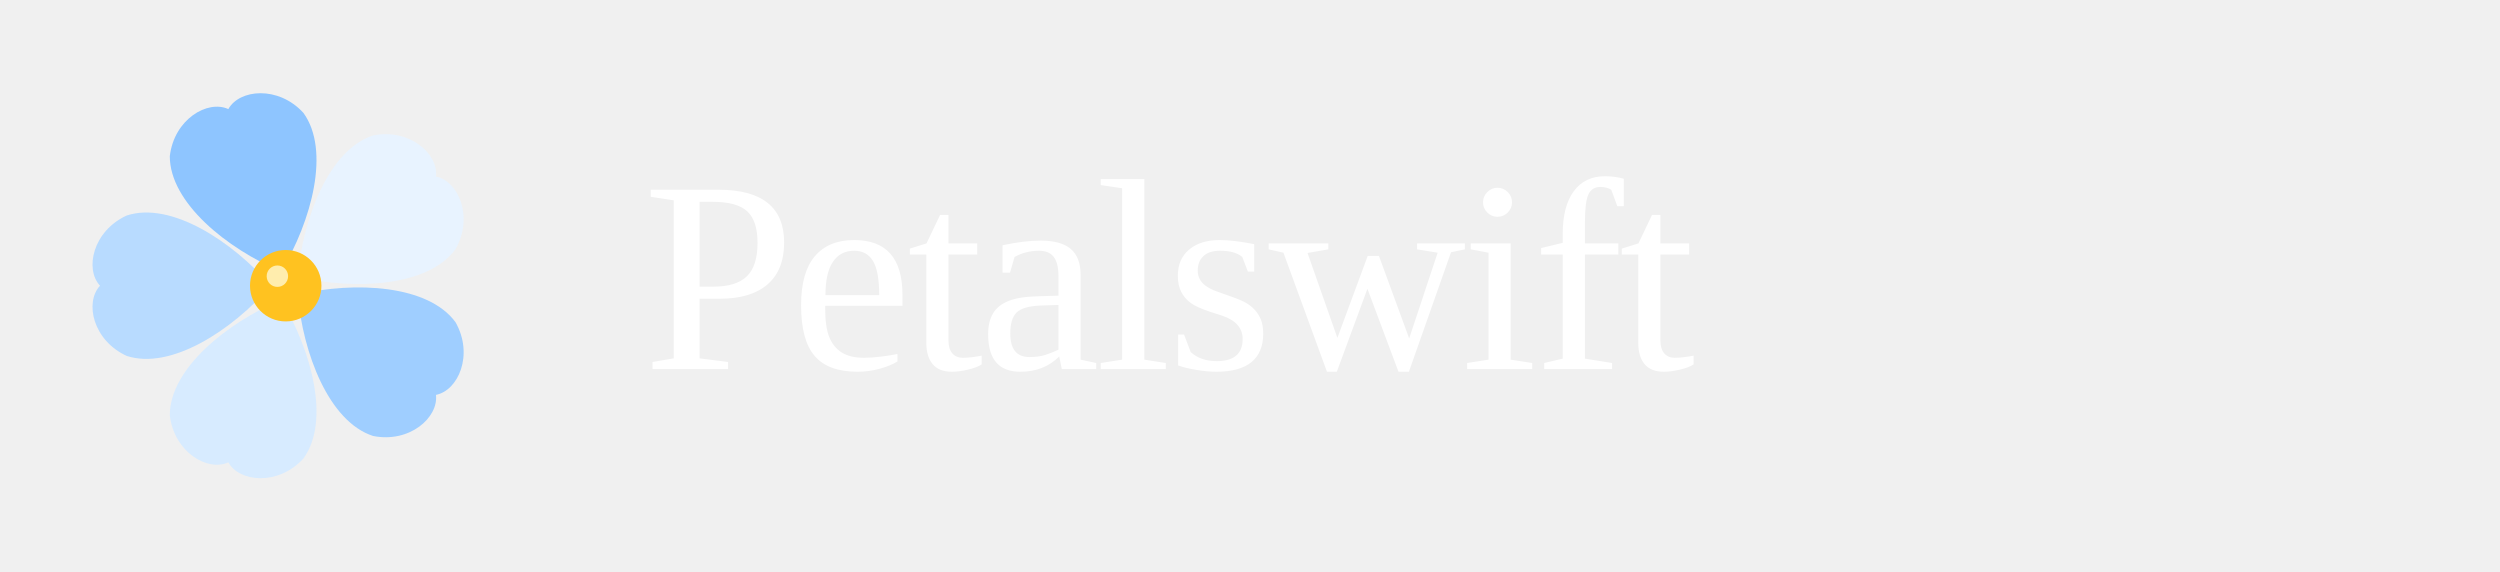
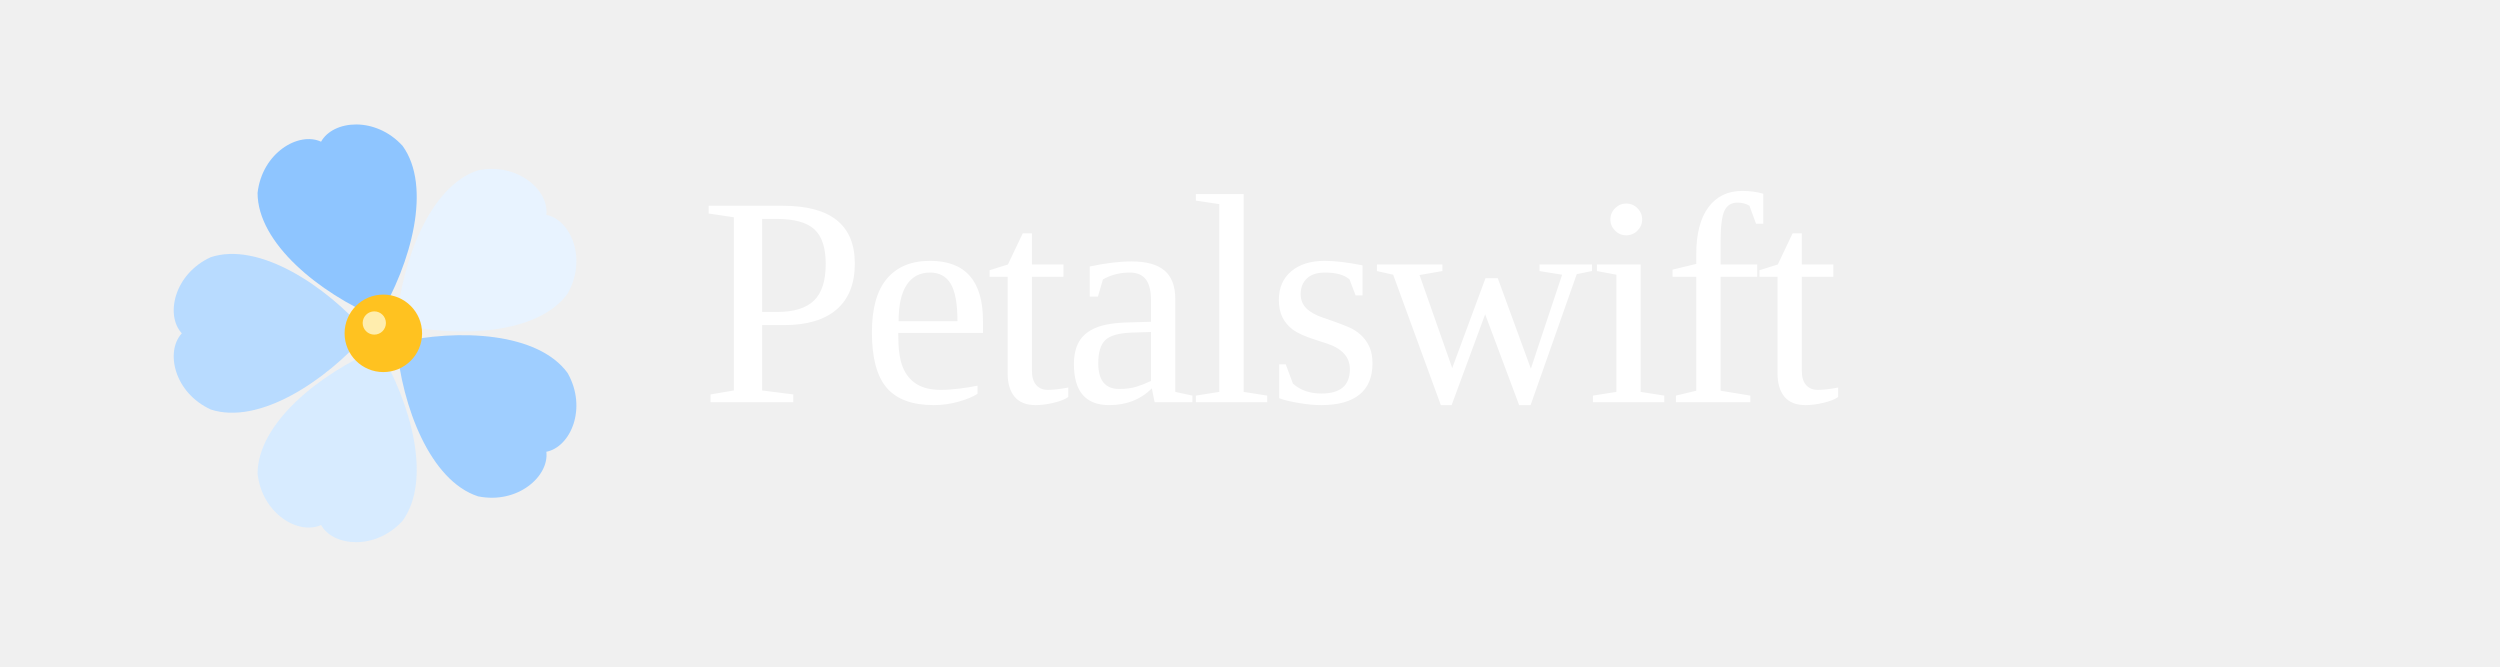
- <svg xmlns="http://www.w3.org/2000/svg" viewBox="0 0 420 96" fill="none" role="img" aria-label="Petalswift">
-   <g transform="translate(48 48)">
+ <svg xmlns="http://www.w3.org/2000/svg" viewBox="0 0 600 160" fill="none" role="img" aria-label="Petalswift">
+   <g transform="translate(92 80) scale(1.55)">
    <path transform="rotate(-18)" fill="#8EC5FF" d="M0-2.5c7.5-6.5 14.2-16.8 11.8-24.2C9.2-32.4 2.8-33.8 0-31.2c-2.8-2.6-9.2-1.2-11.8 4.5C-14.2-19.3-7.5-9 0-2.5Z" />
    <path transform="rotate(54)" fill="#E8F3FF" d="M0-2.5c7.5-6.5 14.2-16.8 11.8-24.2C9.2-32.4 2.8-33.8 0-31.2c-2.8-2.6-9.2-1.2-11.8 4.5C-14.2-19.3-7.5-9 0-2.5Z" />
    <path transform="rotate(126)" fill="#9FCEFF" d="M0-2.5c7.5-6.5 14.2-16.8 11.8-24.2C9.2-32.4 2.8-33.8 0-31.2c-2.8-2.6-9.2-1.2-11.8 4.5C-14.2-19.3-7.5-9 0-2.5Z" />
    <path transform="rotate(198)" fill="#D7EBFF" d="M0-2.5c7.5-6.5 14.2-16.8 11.8-24.2C9.2-32.4 2.8-33.8 0-31.2c-2.8-2.6-9.2-1.2-11.8 4.5C-14.2-19.3-7.5-9 0-2.5Z" />
    <path transform="rotate(270)" fill="#B8DBFF" d="M0-2.5c7.5-6.5 14.2-16.8 11.8-24.2C9.2-32.4 2.8-33.8 0-31.2c-2.8-2.6-9.2-1.2-11.8 4.5C-14.2-19.3-7.5-9 0-2.5Z" />
    <circle r="6" fill="#FFC220" />
    <circle cx="-1.4" cy="-1.6" r="1.8" fill="#FFF1B8" opacity=".92" />
  </g>
-   <text x="108" y="62" font-family="Georgia, 'Times New Roman', serif" font-size="46" letter-spacing="-0.8" fill="#FFFFFF">Petalswift</text>
+   <text x="168" y="80" dominant-baseline="middle" font-family="'Instrument Serif', Georgia, 'Times New Roman', serif" font-size="72" letter-spacing="-1.6" fill="#FFFFFF">Petalswift</text>
</svg>
